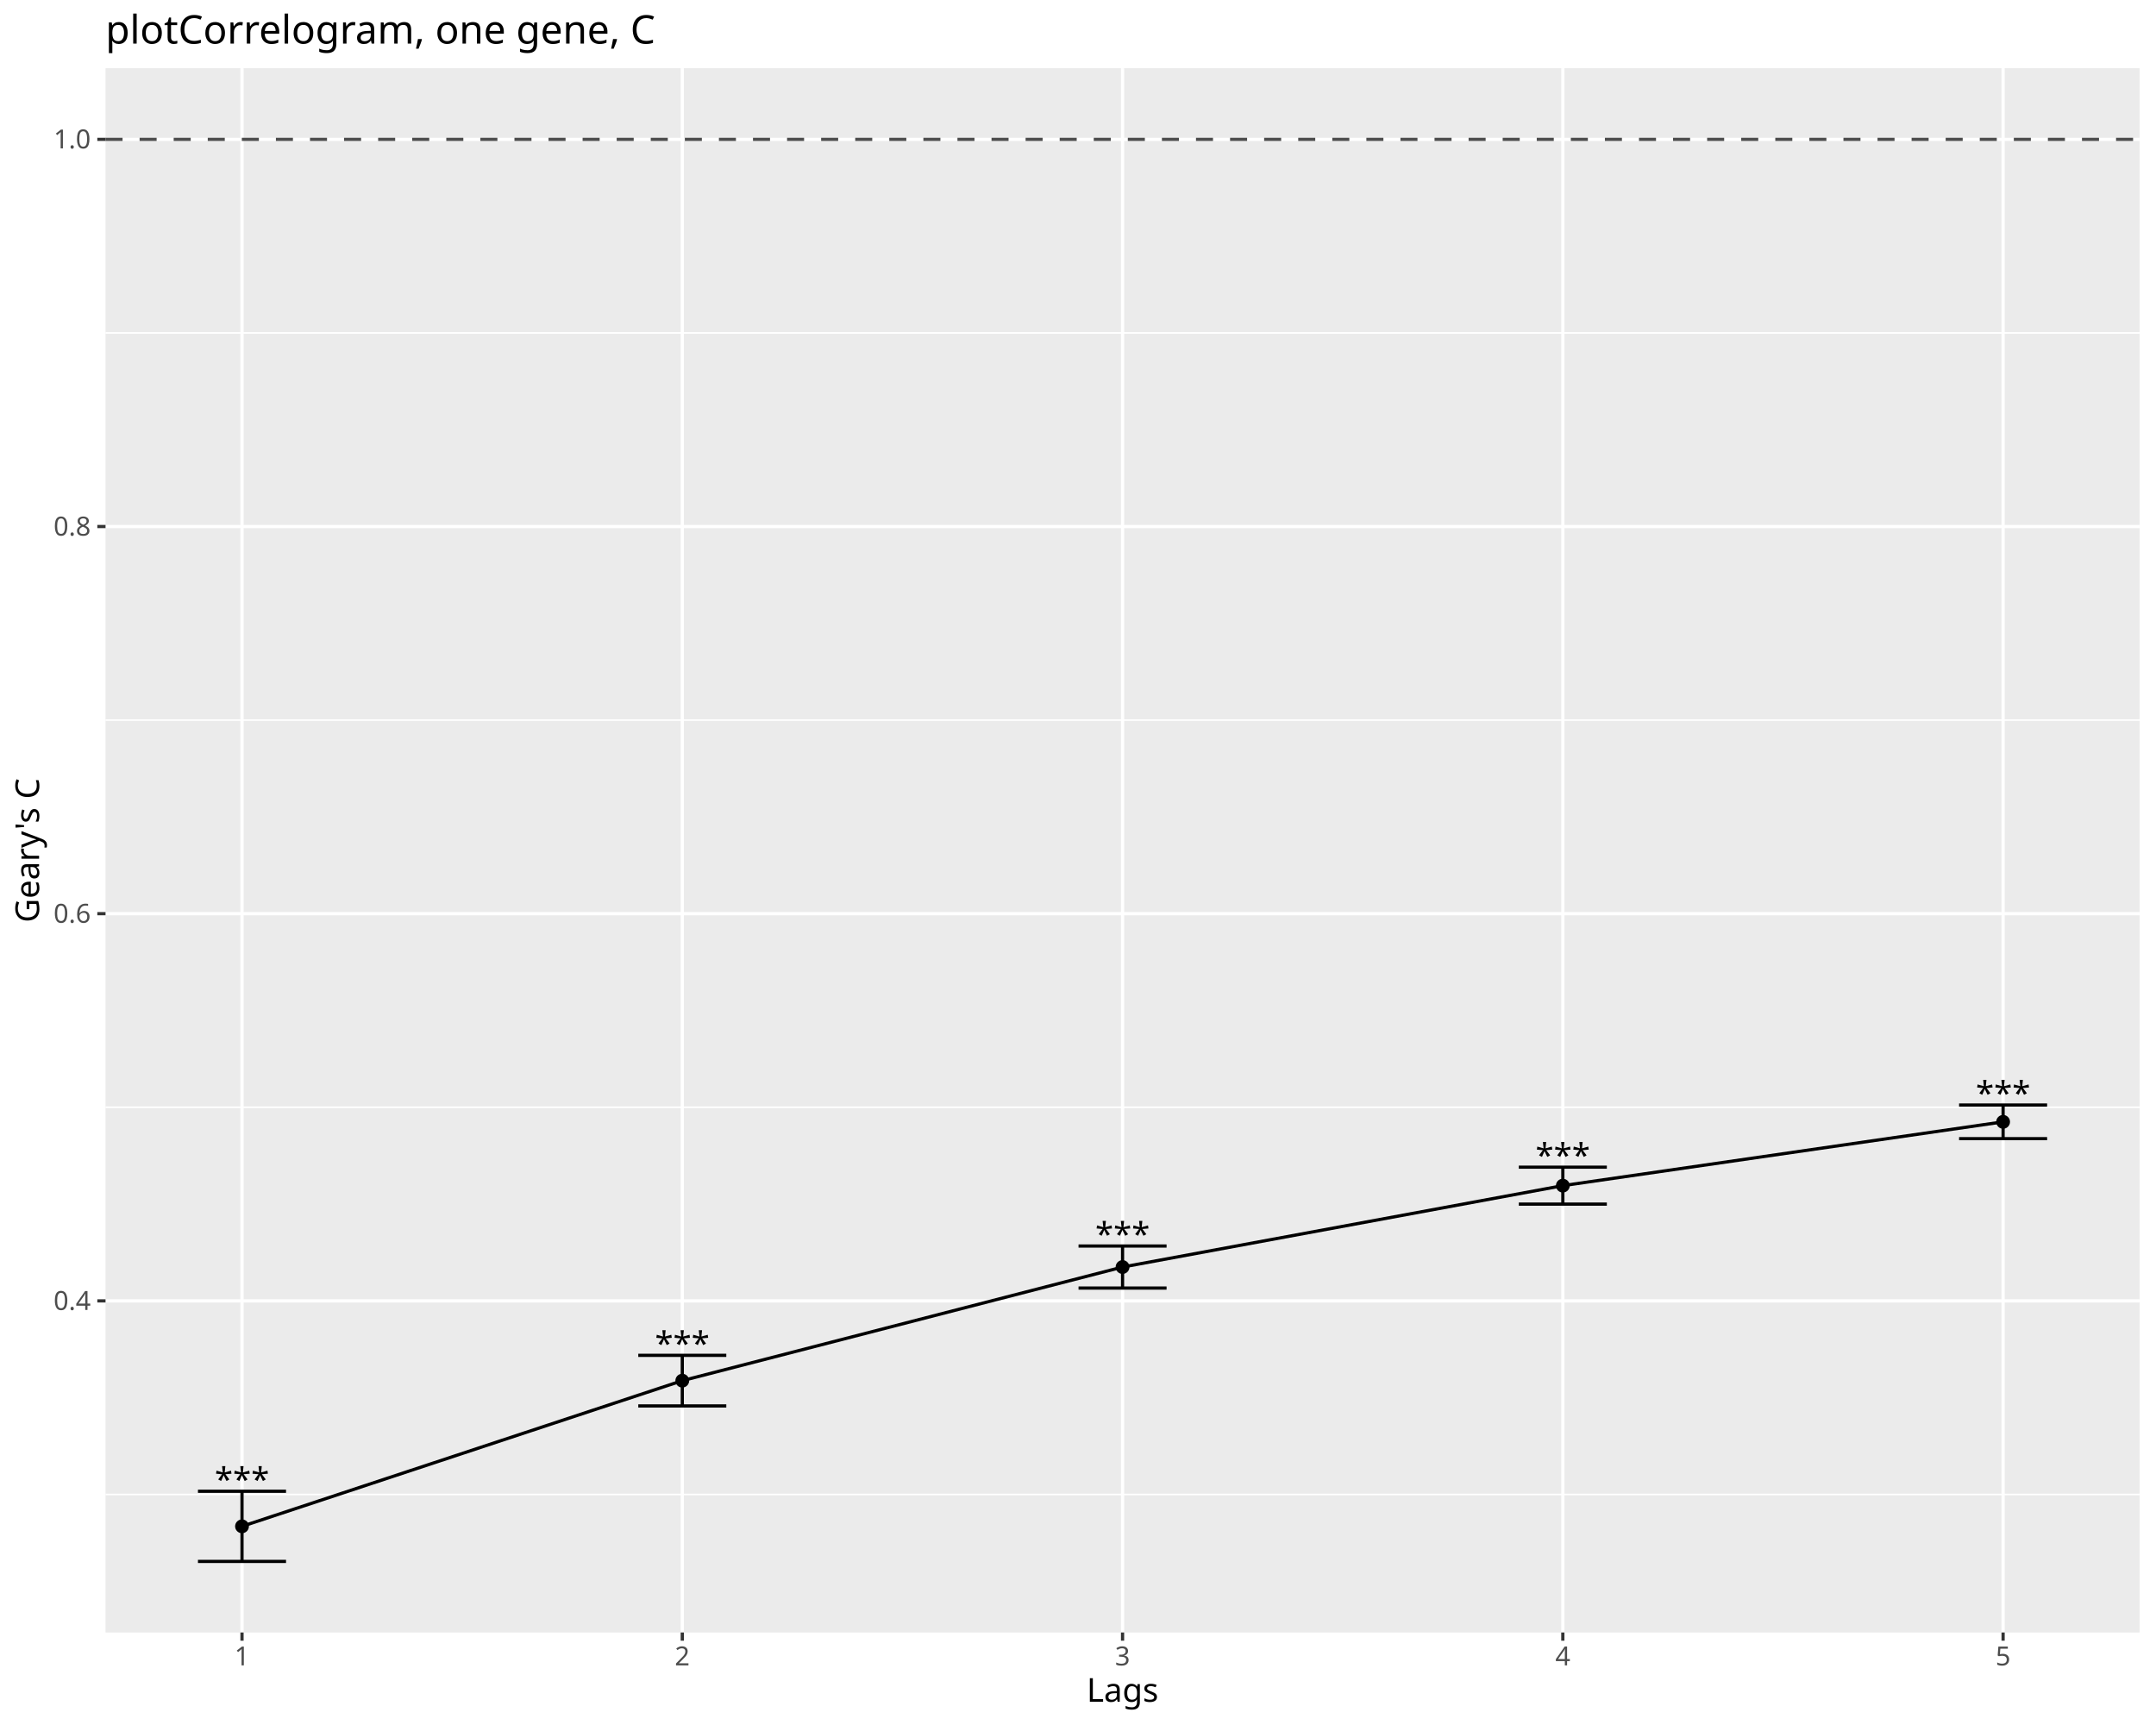
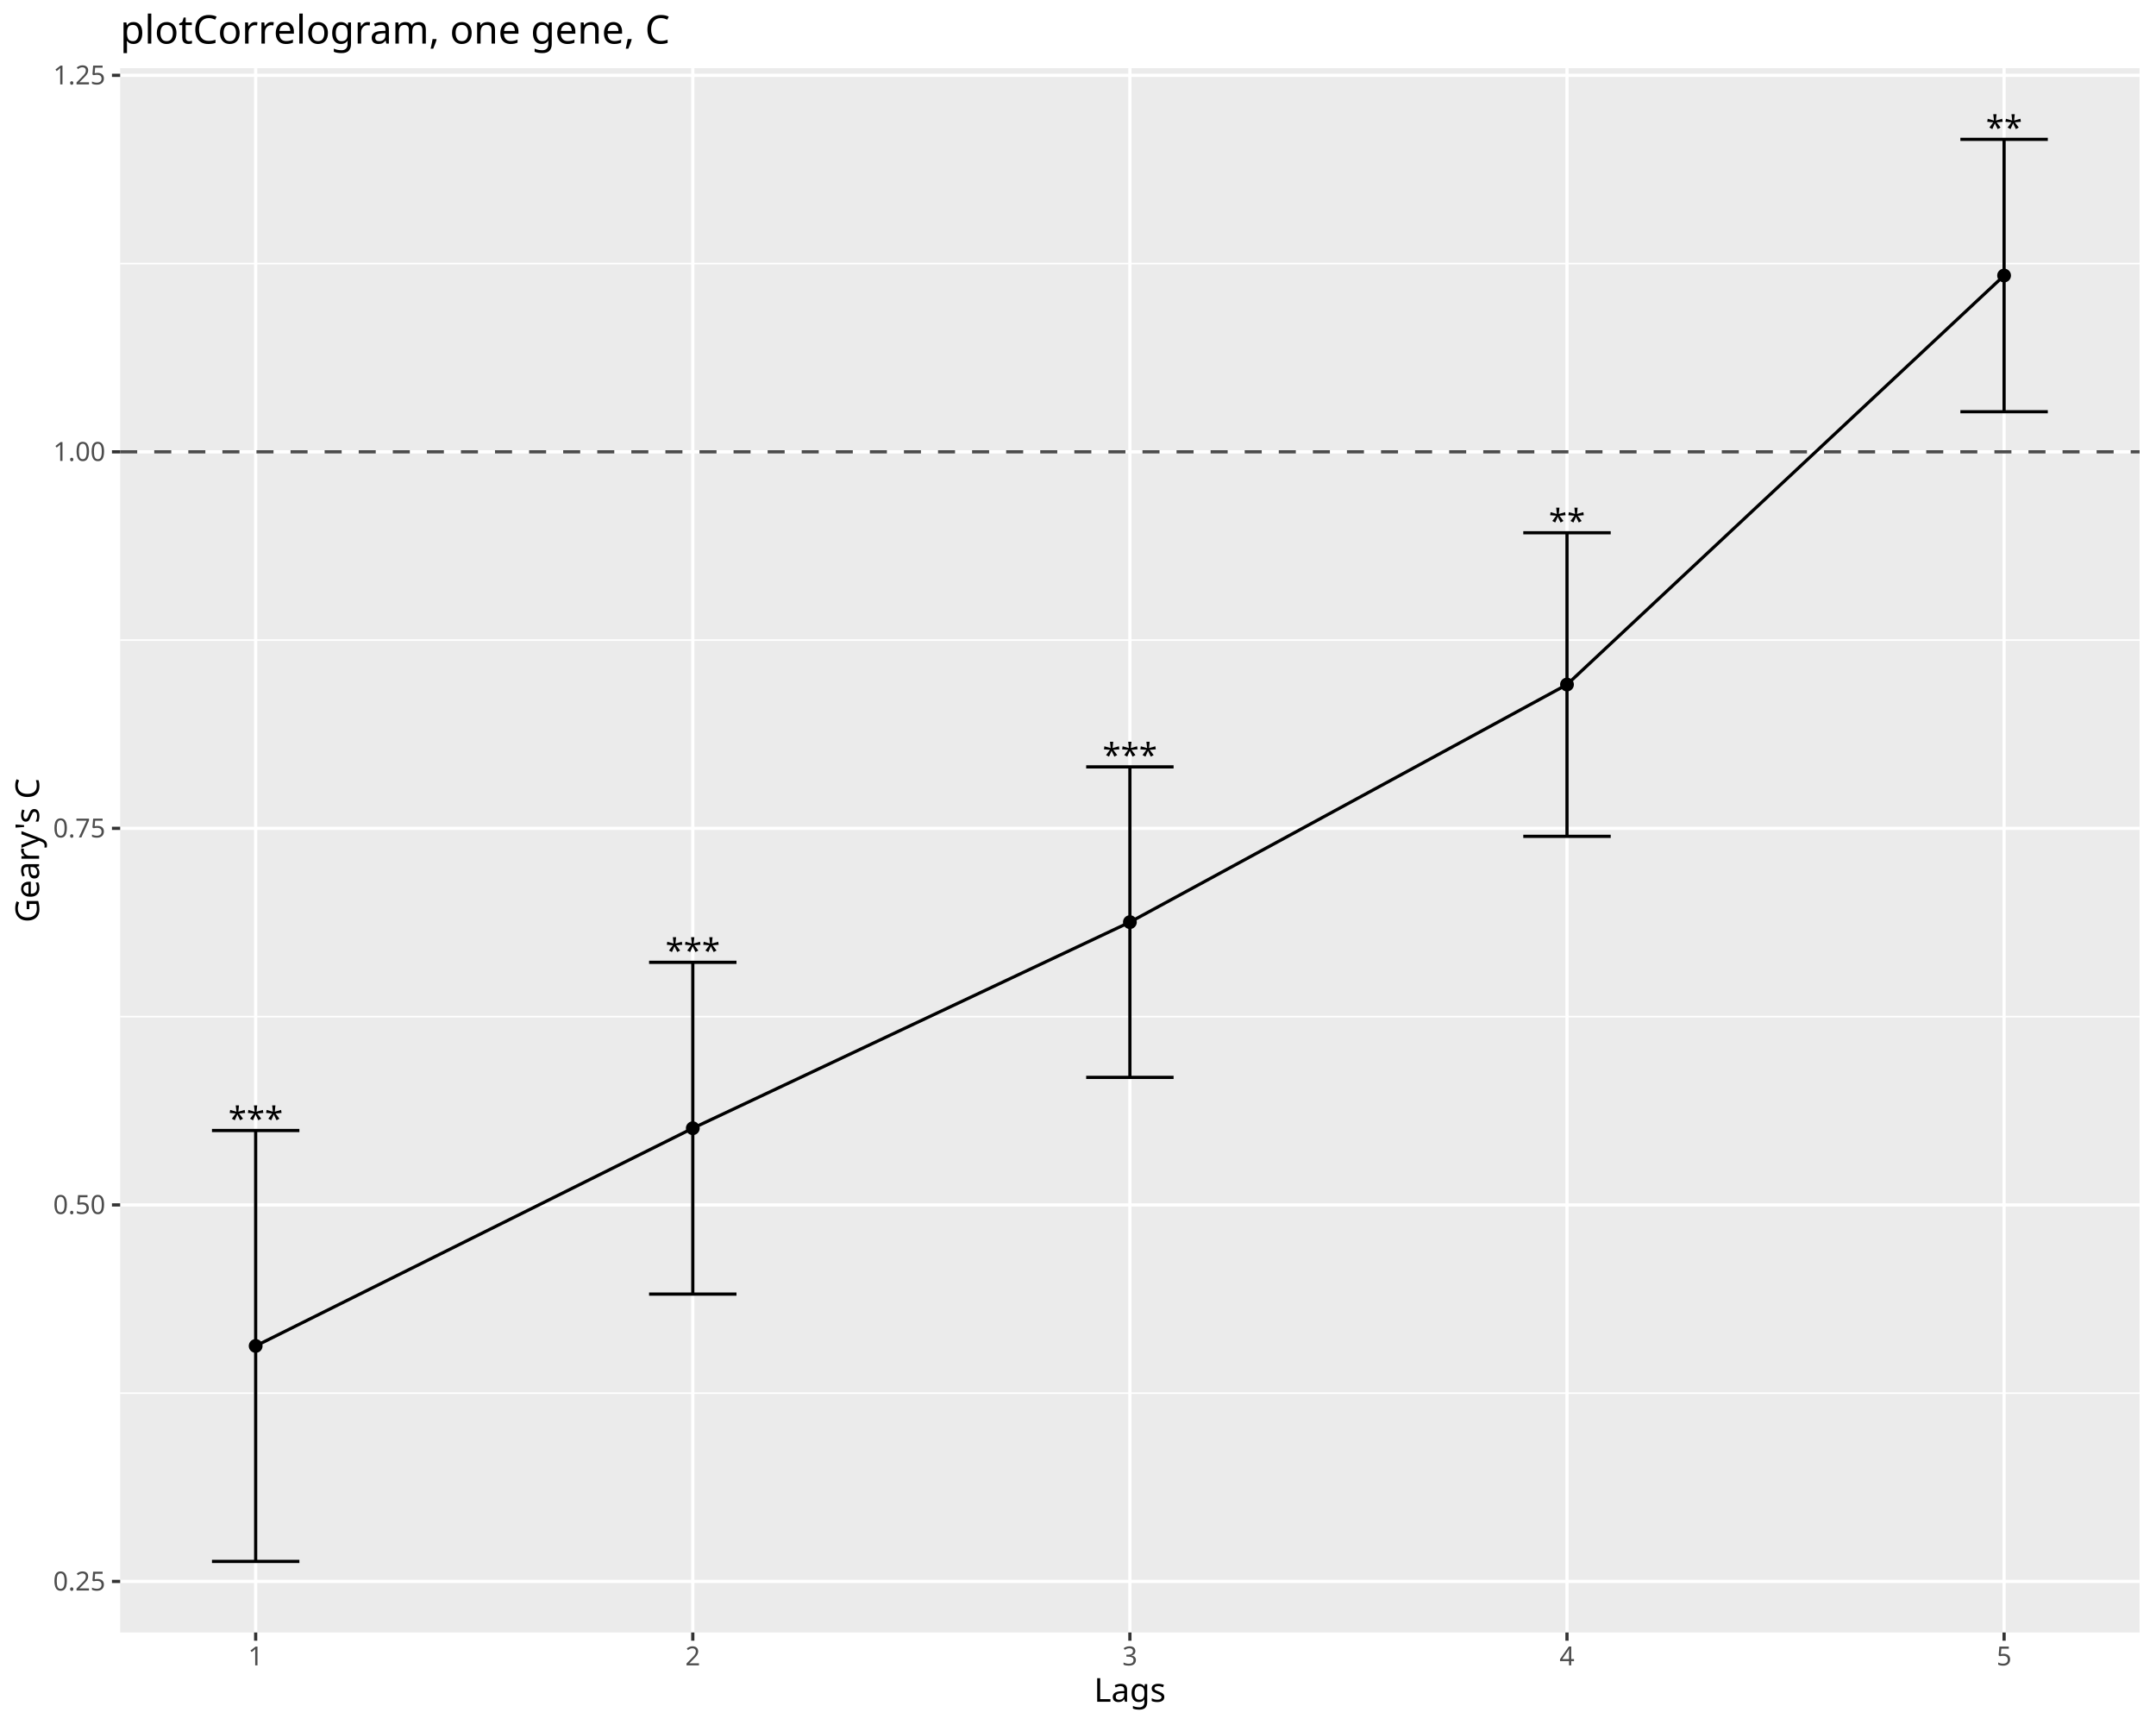
<svg xmlns="http://www.w3.org/2000/svg" class="svglite" data-engine-version="2.0" width="720.00pt" height="576.00pt" viewBox="0 0 720.00 576.00">
  <defs>
    <style type="text/css">
    .svglite line, .svglite polyline, .svglite polygon, .svglite path, .svglite rect, .svglite circle {
      fill: none;
      stroke: #000000;
      stroke-linecap: round;
      stroke-linejoin: round;
      stroke-miterlimit: 10.00;
    }
  </style>
  </defs>
  <rect width="100%" height="100%" style="stroke: none; fill: #FFFFFF;" />
  <defs>
    <clipPath id="cpMC4wMHw3MjAuMDB8MC4wMHw1NzYuMDA=">
      <rect x="0.00" y="0.00" width="720.00" height="576.00" />
    </clipPath>
  </defs>
  <g clip-path="url(#cpMC4wMHw3MjAuMDB8MC4wMHw1NzYuMDA=)">
    <rect x="0.00" y="0.00" width="720.00" height="576.00" style="stroke-width: 1.07; stroke: #FFFFFF; fill: #FFFFFF;" />
  </g>
  <defs>
-     <clipPath id="cpMzUuMjR8NzE0LjUyfDIyLjc4fDU0NS4xMQ==">
-       <rect x="35.24" y="22.78" width="679.28" height="522.33" />
+     <clipPath id="cpNDAuMTN8NzE0LjUyfDIyLjc4fDU0NS4xMQ==">
+       <rect x="40.13" y="22.78" width="674.39" height="522.33" />
    </clipPath>
  </defs>
-   <g clip-path="url(#cpMzUuMjR8NzE0LjUyfDIyLjc4fDU0NS4xMQ==)">
-     <rect x="35.24" y="22.78" width="679.28" height="522.33" style="stroke-width: 1.07; stroke: none; fill: #EBEBEB;" />
-     <polyline points="35.24,499.02 714.52,499.02 " style="stroke-width: 0.53; stroke: #FFFFFF; stroke-linecap: butt;" />
-     <polyline points="35.24,369.74 714.52,369.74 " style="stroke-width: 0.53; stroke: #FFFFFF; stroke-linecap: butt;" />
-     <polyline points="35.24,240.45 714.52,240.45 " style="stroke-width: 0.53; stroke: #FFFFFF; stroke-linecap: butt;" />
-     <polyline points="35.24,111.17 714.52,111.17 " style="stroke-width: 0.53; stroke: #FFFFFF; stroke-linecap: butt;" />
-     <polyline points="35.24,434.38 714.52,434.38 " style="stroke-width: 1.07; stroke: #FFFFFF; stroke-linecap: butt;" />
-     <polyline points="35.24,305.09 714.52,305.09 " style="stroke-width: 1.07; stroke: #FFFFFF; stroke-linecap: butt;" />
-     <polyline points="35.24,175.81 714.52,175.81 " style="stroke-width: 1.07; stroke: #FFFFFF; stroke-linecap: butt;" />
-     <polyline points="35.24,46.53 714.52,46.53 " style="stroke-width: 1.07; stroke: #FFFFFF; stroke-linecap: butt;" />
-     <polyline points="80.82,545.11 80.82,22.78 " style="stroke-width: 1.07; stroke: #FFFFFF; stroke-linecap: butt;" />
-     <polyline points="227.85,545.11 227.85,22.78 " style="stroke-width: 1.07; stroke: #FFFFFF; stroke-linecap: butt;" />
-     <polyline points="374.88,545.11 374.88,22.78 " style="stroke-width: 1.07; stroke: #FFFFFF; stroke-linecap: butt;" />
-     <polyline points="521.91,545.11 521.91,22.78 " style="stroke-width: 1.07; stroke: #FFFFFF; stroke-linecap: butt;" />
-     <polyline points="668.94,545.11 668.94,22.78 " style="stroke-width: 1.07; stroke: #FFFFFF; stroke-linecap: butt;" />
-     <line x1="35.24" y1="46.53" x2="714.52" y2="46.53" style="stroke-width: 1.07; stroke: #000000; stroke-opacity: 0.70; stroke-dasharray: 5.69,5.69; stroke-linecap: butt;" />
-     <polyline points="80.82,509.66 227.85,461.02 374.88,423.08 521.91,395.90 668.94,374.60 " style="stroke-width: 1.07; stroke-linecap: butt;" />
-     <circle cx="80.82" cy="509.66" r="1.95" style="stroke-width: 0.71; fill: #000000;" />
-     <circle cx="227.85" cy="461.02" r="1.95" style="stroke-width: 0.71; fill: #000000;" />
-     <circle cx="374.88" cy="423.08" r="1.95" style="stroke-width: 0.71; fill: #000000;" />
-     <circle cx="521.91" cy="395.90" r="1.95" style="stroke-width: 0.71; fill: #000000;" />
-     <circle cx="668.94" cy="374.60" r="1.95" style="stroke-width: 0.71; fill: #000000;" />
-     <polyline points="66.11,497.95 95.52,497.95 " style="stroke-width: 1.07; stroke-linecap: butt;" />
-     <polyline points="80.82,497.95 80.82,521.37 " style="stroke-width: 1.07; stroke-linecap: butt;" />
-     <polyline points="66.11,521.37 95.52,521.37 " style="stroke-width: 1.07; stroke-linecap: butt;" />
-     <polyline points="213.15,452.57 242.55,452.57 " style="stroke-width: 1.07; stroke-linecap: butt;" />
-     <polyline points="227.85,452.57 227.85,469.46 " style="stroke-width: 1.07; stroke-linecap: butt;" />
-     <polyline points="213.15,469.46 242.55,469.46 " style="stroke-width: 1.07; stroke-linecap: butt;" />
-     <polyline points="360.18,416.06 389.58,416.06 " style="stroke-width: 1.07; stroke-linecap: butt;" />
-     <polyline points="374.88,416.06 374.88,430.10 " style="stroke-width: 1.07; stroke-linecap: butt;" />
-     <polyline points="360.18,430.10 389.58,430.10 " style="stroke-width: 1.07; stroke-linecap: butt;" />
-     <polyline points="507.21,389.73 536.61,389.73 " style="stroke-width: 1.07; stroke-linecap: butt;" />
-     <polyline points="521.91,389.73 521.91,402.07 " style="stroke-width: 1.07; stroke-linecap: butt;" />
-     <polyline points="507.21,402.07 536.61,402.07 " style="stroke-width: 1.07; stroke-linecap: butt;" />
-     <polyline points="654.24,368.99 683.64,368.99 " style="stroke-width: 1.07; stroke-linecap: butt;" />
-     <polyline points="668.94,368.99 668.94,380.21 " style="stroke-width: 1.07; stroke-linecap: butt;" />
-     <polyline points="654.24,380.21 683.64,380.21 " style="stroke-width: 1.07; stroke-linecap: butt;" />
-     <text x="80.82" y="497.95" text-anchor="middle" style="font-size: 11.04px; font-family: sans;" textLength="12.90px" lengthAdjust="spacingAndGlyphs">***</text>
-     <text x="227.85" y="452.57" text-anchor="middle" style="font-size: 11.04px; font-family: sans;" textLength="12.90px" lengthAdjust="spacingAndGlyphs">***</text>
-     <text x="374.88" y="416.06" text-anchor="middle" style="font-size: 11.04px; font-family: sans;" textLength="12.90px" lengthAdjust="spacingAndGlyphs">***</text>
-     <text x="521.91" y="389.73" text-anchor="middle" style="font-size: 11.04px; font-family: sans;" textLength="12.90px" lengthAdjust="spacingAndGlyphs">***</text>
-     <text x="668.94" y="368.99" text-anchor="middle" style="font-size: 11.04px; font-family: sans;" textLength="12.90px" lengthAdjust="spacingAndGlyphs">***</text>
+   <g clip-path="url(#cpNDAuMTN8NzE0LjUyfDIyLjc4fDU0NS4xMQ==)">
+     <rect x="40.13" y="22.78" width="674.39" height="522.33" style="stroke-width: 1.07; stroke: none; fill: #EBEBEB;" />
+     <polyline points="40.13,465.19 714.52,465.19 " style="stroke-width: 0.53; stroke: #FFFFFF; stroke-linecap: butt;" />
+     <polyline points="40.13,339.47 714.52,339.47 " style="stroke-width: 0.53; stroke: #FFFFFF; stroke-linecap: butt;" />
+     <polyline points="40.13,213.74 714.52,213.74 " style="stroke-width: 0.53; stroke: #FFFFFF; stroke-linecap: butt;" />
+     <polyline points="40.13,88.01 714.52,88.01 " style="stroke-width: 0.53; stroke: #FFFFFF; stroke-linecap: butt;" />
+     <polyline points="40.13,528.06 714.52,528.06 " style="stroke-width: 1.07; stroke: #FFFFFF; stroke-linecap: butt;" />
+     <polyline points="40.13,402.33 714.52,402.33 " style="stroke-width: 1.07; stroke: #FFFFFF; stroke-linecap: butt;" />
+     <polyline points="40.13,276.60 714.52,276.60 " style="stroke-width: 1.07; stroke: #FFFFFF; stroke-linecap: butt;" />
+     <polyline points="40.13,150.88 714.52,150.88 " style="stroke-width: 1.07; stroke: #FFFFFF; stroke-linecap: butt;" />
+     <polyline points="40.13,25.15 714.52,25.15 " style="stroke-width: 1.07; stroke: #FFFFFF; stroke-linecap: butt;" />
+     <polyline points="85.38,545.11 85.38,22.78 " style="stroke-width: 1.07; stroke: #FFFFFF; stroke-linecap: butt;" />
+     <polyline points="231.36,545.11 231.36,22.78 " style="stroke-width: 1.07; stroke: #FFFFFF; stroke-linecap: butt;" />
+     <polyline points="377.33,545.11 377.33,22.78 " style="stroke-width: 1.07; stroke: #FFFFFF; stroke-linecap: butt;" />
+     <polyline points="523.30,545.11 523.30,22.78 " style="stroke-width: 1.07; stroke: #FFFFFF; stroke-linecap: butt;" />
+     <polyline points="669.27,545.11 669.27,22.78 " style="stroke-width: 1.07; stroke: #FFFFFF; stroke-linecap: butt;" />
+     <line x1="40.13" y1="150.88" x2="714.52" y2="150.88" style="stroke-width: 1.07; stroke: #000000; stroke-opacity: 0.70; stroke-dasharray: 5.69,5.69; stroke-linecap: butt;" />
+     <polyline points="85.38,449.43 231.36,376.73 377.33,307.91 523.30,228.58 669.27,92.00 " style="stroke-width: 1.07; stroke-linecap: butt;" />
+     <circle cx="85.38" cy="449.43" r="1.95" style="stroke-width: 0.71; fill: #000000;" />
+     <circle cx="231.36" cy="376.73" r="1.95" style="stroke-width: 0.71; fill: #000000;" />
+     <circle cx="377.33" cy="307.91" r="1.95" style="stroke-width: 0.71; fill: #000000;" />
+     <circle cx="523.30" cy="228.58" r="1.95" style="stroke-width: 0.71; fill: #000000;" />
+     <circle cx="669.27" cy="92.00" r="1.95" style="stroke-width: 0.71; fill: #000000;" />
+     <polyline points="70.79,377.49 99.98,377.49 " style="stroke-width: 1.07; stroke-linecap: butt;" />
+     <polyline points="85.38,377.49 85.38,521.37 " style="stroke-width: 1.07; stroke-linecap: butt;" />
+     <polyline points="70.79,521.37 99.98,521.37 " style="stroke-width: 1.07; stroke-linecap: butt;" />
+     <polyline points="216.76,321.33 245.95,321.33 " style="stroke-width: 1.07; stroke-linecap: butt;" />
+     <polyline points="231.36,321.33 231.36,432.12 " style="stroke-width: 1.07; stroke-linecap: butt;" />
+     <polyline points="216.76,432.12 245.95,432.12 " style="stroke-width: 1.07; stroke-linecap: butt;" />
+     <polyline points="362.73,256.07 391.92,256.07 " style="stroke-width: 1.07; stroke-linecap: butt;" />
+     <polyline points="377.33,256.07 377.33,359.75 " style="stroke-width: 1.07; stroke-linecap: butt;" />
+     <polyline points="362.73,359.75 391.92,359.75 " style="stroke-width: 1.07; stroke-linecap: butt;" />
+     <polyline points="508.70,177.90 537.90,177.90 " style="stroke-width: 1.07; stroke-linecap: butt;" />
+     <polyline points="523.30,177.90 523.30,279.26 " style="stroke-width: 1.07; stroke-linecap: butt;" />
+     <polyline points="508.70,279.26 537.90,279.26 " style="stroke-width: 1.07; stroke-linecap: butt;" />
+     <polyline points="654.67,46.53 683.87,46.53 " style="stroke-width: 1.07; stroke-linecap: butt;" />
+     <polyline points="669.27,46.53 669.27,137.48 " style="stroke-width: 1.07; stroke-linecap: butt;" />
+     <polyline points="654.67,137.48 683.87,137.48 " style="stroke-width: 1.07; stroke-linecap: butt;" />
+     <text x="85.38" y="377.49" text-anchor="middle" style="font-size: 11.04px; font-family: sans;" textLength="12.90px" lengthAdjust="spacingAndGlyphs">***</text>
+     <text x="231.36" y="321.33" text-anchor="middle" style="font-size: 11.04px; font-family: sans;" textLength="12.90px" lengthAdjust="spacingAndGlyphs">***</text>
+     <text x="377.33" y="256.07" text-anchor="middle" style="font-size: 11.04px; font-family: sans;" textLength="12.90px" lengthAdjust="spacingAndGlyphs">***</text>
+     <text x="523.30" y="177.90" text-anchor="middle" style="font-size: 11.04px; font-family: sans;" textLength="11.66px" lengthAdjust="spacingAndGlyphs">** </text>
+     <text x="669.27" y="46.53" text-anchor="middle" style="font-size: 11.04px; font-family: sans;" textLength="11.66px" lengthAdjust="spacingAndGlyphs">** </text>
  </g>
  <g clip-path="url(#cpMC4wMHw3MjAuMDB8MC4wMHw1NzYuMDA=)">
-     <text x="30.31" y="437.41" text-anchor="end" style="font-size: 8.80px; fill: #4D4D4D; font-family: sans;" textLength="12.23px" lengthAdjust="spacingAndGlyphs">0.4</text>
-     <text x="30.31" y="308.12" text-anchor="end" style="font-size: 8.80px; fill: #4D4D4D; font-family: sans;" textLength="12.23px" lengthAdjust="spacingAndGlyphs">0.6</text>
-     <text x="30.31" y="178.84" text-anchor="end" style="font-size: 8.80px; fill: #4D4D4D; font-family: sans;" textLength="12.23px" lengthAdjust="spacingAndGlyphs">0.8</text>
-     <text x="30.31" y="49.55" text-anchor="end" style="font-size: 8.80px; fill: #4D4D4D; font-family: sans;" textLength="12.23px" lengthAdjust="spacingAndGlyphs">1.0</text>
-     <polyline points="32.50,434.38 35.24,434.38 " style="stroke-width: 1.07; stroke: #333333; stroke-linecap: butt;" />
-     <polyline points="32.50,305.09 35.24,305.09 " style="stroke-width: 1.07; stroke: #333333; stroke-linecap: butt;" />
-     <polyline points="32.50,175.81 35.24,175.81 " style="stroke-width: 1.07; stroke: #333333; stroke-linecap: butt;" />
-     <polyline points="32.50,46.53 35.24,46.53 " style="stroke-width: 1.07; stroke: #333333; stroke-linecap: butt;" />
-     <polyline points="80.82,547.85 80.82,545.11 " style="stroke-width: 1.07; stroke: #333333; stroke-linecap: butt;" />
-     <polyline points="227.85,547.85 227.85,545.11 " style="stroke-width: 1.07; stroke: #333333; stroke-linecap: butt;" />
-     <polyline points="374.88,547.85 374.88,545.11 " style="stroke-width: 1.07; stroke: #333333; stroke-linecap: butt;" />
-     <polyline points="521.91,547.85 521.91,545.11 " style="stroke-width: 1.07; stroke: #333333; stroke-linecap: butt;" />
-     <polyline points="668.94,547.85 668.94,545.11 " style="stroke-width: 1.07; stroke: #333333; stroke-linecap: butt;" />
-     <text x="80.82" y="556.10" text-anchor="middle" style="font-size: 8.80px; fill: #4D4D4D; font-family: sans;" textLength="4.89px" lengthAdjust="spacingAndGlyphs">1</text>
-     <text x="227.85" y="556.10" text-anchor="middle" style="font-size: 8.80px; fill: #4D4D4D; font-family: sans;" textLength="4.89px" lengthAdjust="spacingAndGlyphs">2</text>
-     <text x="374.88" y="556.10" text-anchor="middle" style="font-size: 8.80px; fill: #4D4D4D; font-family: sans;" textLength="4.89px" lengthAdjust="spacingAndGlyphs">3</text>
-     <text x="521.91" y="556.10" text-anchor="middle" style="font-size: 8.80px; fill: #4D4D4D; font-family: sans;" textLength="4.89px" lengthAdjust="spacingAndGlyphs">4</text>
-     <text x="668.94" y="556.10" text-anchor="middle" style="font-size: 8.80px; fill: #4D4D4D; font-family: sans;" textLength="4.89px" lengthAdjust="spacingAndGlyphs">5</text>
-     <text x="374.88" y="568.24" text-anchor="middle" style="font-size: 11.00px; font-family: sans;" textLength="23.86px" lengthAdjust="spacingAndGlyphs">Lags</text>
+     <text x="35.20" y="531.09" text-anchor="end" style="font-size: 8.80px; fill: #4D4D4D; font-family: sans;" textLength="17.13px" lengthAdjust="spacingAndGlyphs">0.25</text>
+     <text x="35.20" y="405.36" text-anchor="end" style="font-size: 8.80px; fill: #4D4D4D; font-family: sans;" textLength="17.13px" lengthAdjust="spacingAndGlyphs">0.50</text>
+     <text x="35.20" y="279.63" text-anchor="end" style="font-size: 8.80px; fill: #4D4D4D; font-family: sans;" textLength="17.13px" lengthAdjust="spacingAndGlyphs">0.75</text>
+     <text x="35.20" y="153.90" text-anchor="end" style="font-size: 8.80px; fill: #4D4D4D; font-family: sans;" textLength="17.13px" lengthAdjust="spacingAndGlyphs">1.00</text>
+     <text x="35.20" y="28.18" text-anchor="end" style="font-size: 8.80px; fill: #4D4D4D; font-family: sans;" textLength="17.13px" lengthAdjust="spacingAndGlyphs">1.25</text>
+     <polyline points="37.39,528.06 40.13,528.06 " style="stroke-width: 1.07; stroke: #333333; stroke-linecap: butt;" />
+     <polyline points="37.39,402.33 40.13,402.33 " style="stroke-width: 1.07; stroke: #333333; stroke-linecap: butt;" />
+     <polyline points="37.39,276.60 40.13,276.60 " style="stroke-width: 1.07; stroke: #333333; stroke-linecap: butt;" />
+     <polyline points="37.39,150.88 40.13,150.88 " style="stroke-width: 1.07; stroke: #333333; stroke-linecap: butt;" />
+     <polyline points="37.39,25.15 40.13,25.15 " style="stroke-width: 1.07; stroke: #333333; stroke-linecap: butt;" />
+     <polyline points="85.38,547.85 85.38,545.11 " style="stroke-width: 1.07; stroke: #333333; stroke-linecap: butt;" />
+     <polyline points="231.36,547.85 231.36,545.11 " style="stroke-width: 1.07; stroke: #333333; stroke-linecap: butt;" />
+     <polyline points="377.33,547.85 377.33,545.11 " style="stroke-width: 1.07; stroke: #333333; stroke-linecap: butt;" />
+     <polyline points="523.30,547.85 523.30,545.11 " style="stroke-width: 1.07; stroke: #333333; stroke-linecap: butt;" />
+     <polyline points="669.27,547.85 669.27,545.11 " style="stroke-width: 1.07; stroke: #333333; stroke-linecap: butt;" />
+     <text x="85.38" y="556.10" text-anchor="middle" style="font-size: 8.80px; fill: #4D4D4D; font-family: sans;" textLength="4.89px" lengthAdjust="spacingAndGlyphs">1</text>
+     <text x="231.36" y="556.10" text-anchor="middle" style="font-size: 8.80px; fill: #4D4D4D; font-family: sans;" textLength="4.89px" lengthAdjust="spacingAndGlyphs">2</text>
+     <text x="377.33" y="556.10" text-anchor="middle" style="font-size: 8.80px; fill: #4D4D4D; font-family: sans;" textLength="4.89px" lengthAdjust="spacingAndGlyphs">3</text>
+     <text x="523.30" y="556.10" text-anchor="middle" style="font-size: 8.80px; fill: #4D4D4D; font-family: sans;" textLength="4.89px" lengthAdjust="spacingAndGlyphs">4</text>
+     <text x="669.27" y="556.10" text-anchor="middle" style="font-size: 8.80px; fill: #4D4D4D; font-family: sans;" textLength="4.89px" lengthAdjust="spacingAndGlyphs">5</text>
+     <text x="377.33" y="568.24" text-anchor="middle" style="font-size: 11.00px; font-family: sans;" textLength="23.86px" lengthAdjust="spacingAndGlyphs">Lags</text>
    <text transform="translate(13.05,283.95) rotate(-90)" text-anchor="middle" style="font-size: 11.00px; font-family: sans;" textLength="48.57px" lengthAdjust="spacingAndGlyphs">Geary's C</text>
-     <text x="35.24" y="14.56" style="font-size: 13.20px; font-family: sans;" textLength="173.91px" lengthAdjust="spacingAndGlyphs">plotCorrelogram, one gene, C</text>
+     <text x="40.13" y="14.56" style="font-size: 13.20px; font-family: sans;" textLength="173.91px" lengthAdjust="spacingAndGlyphs">plotCorrelogram, one gene, C</text>
  </g>
</svg>
